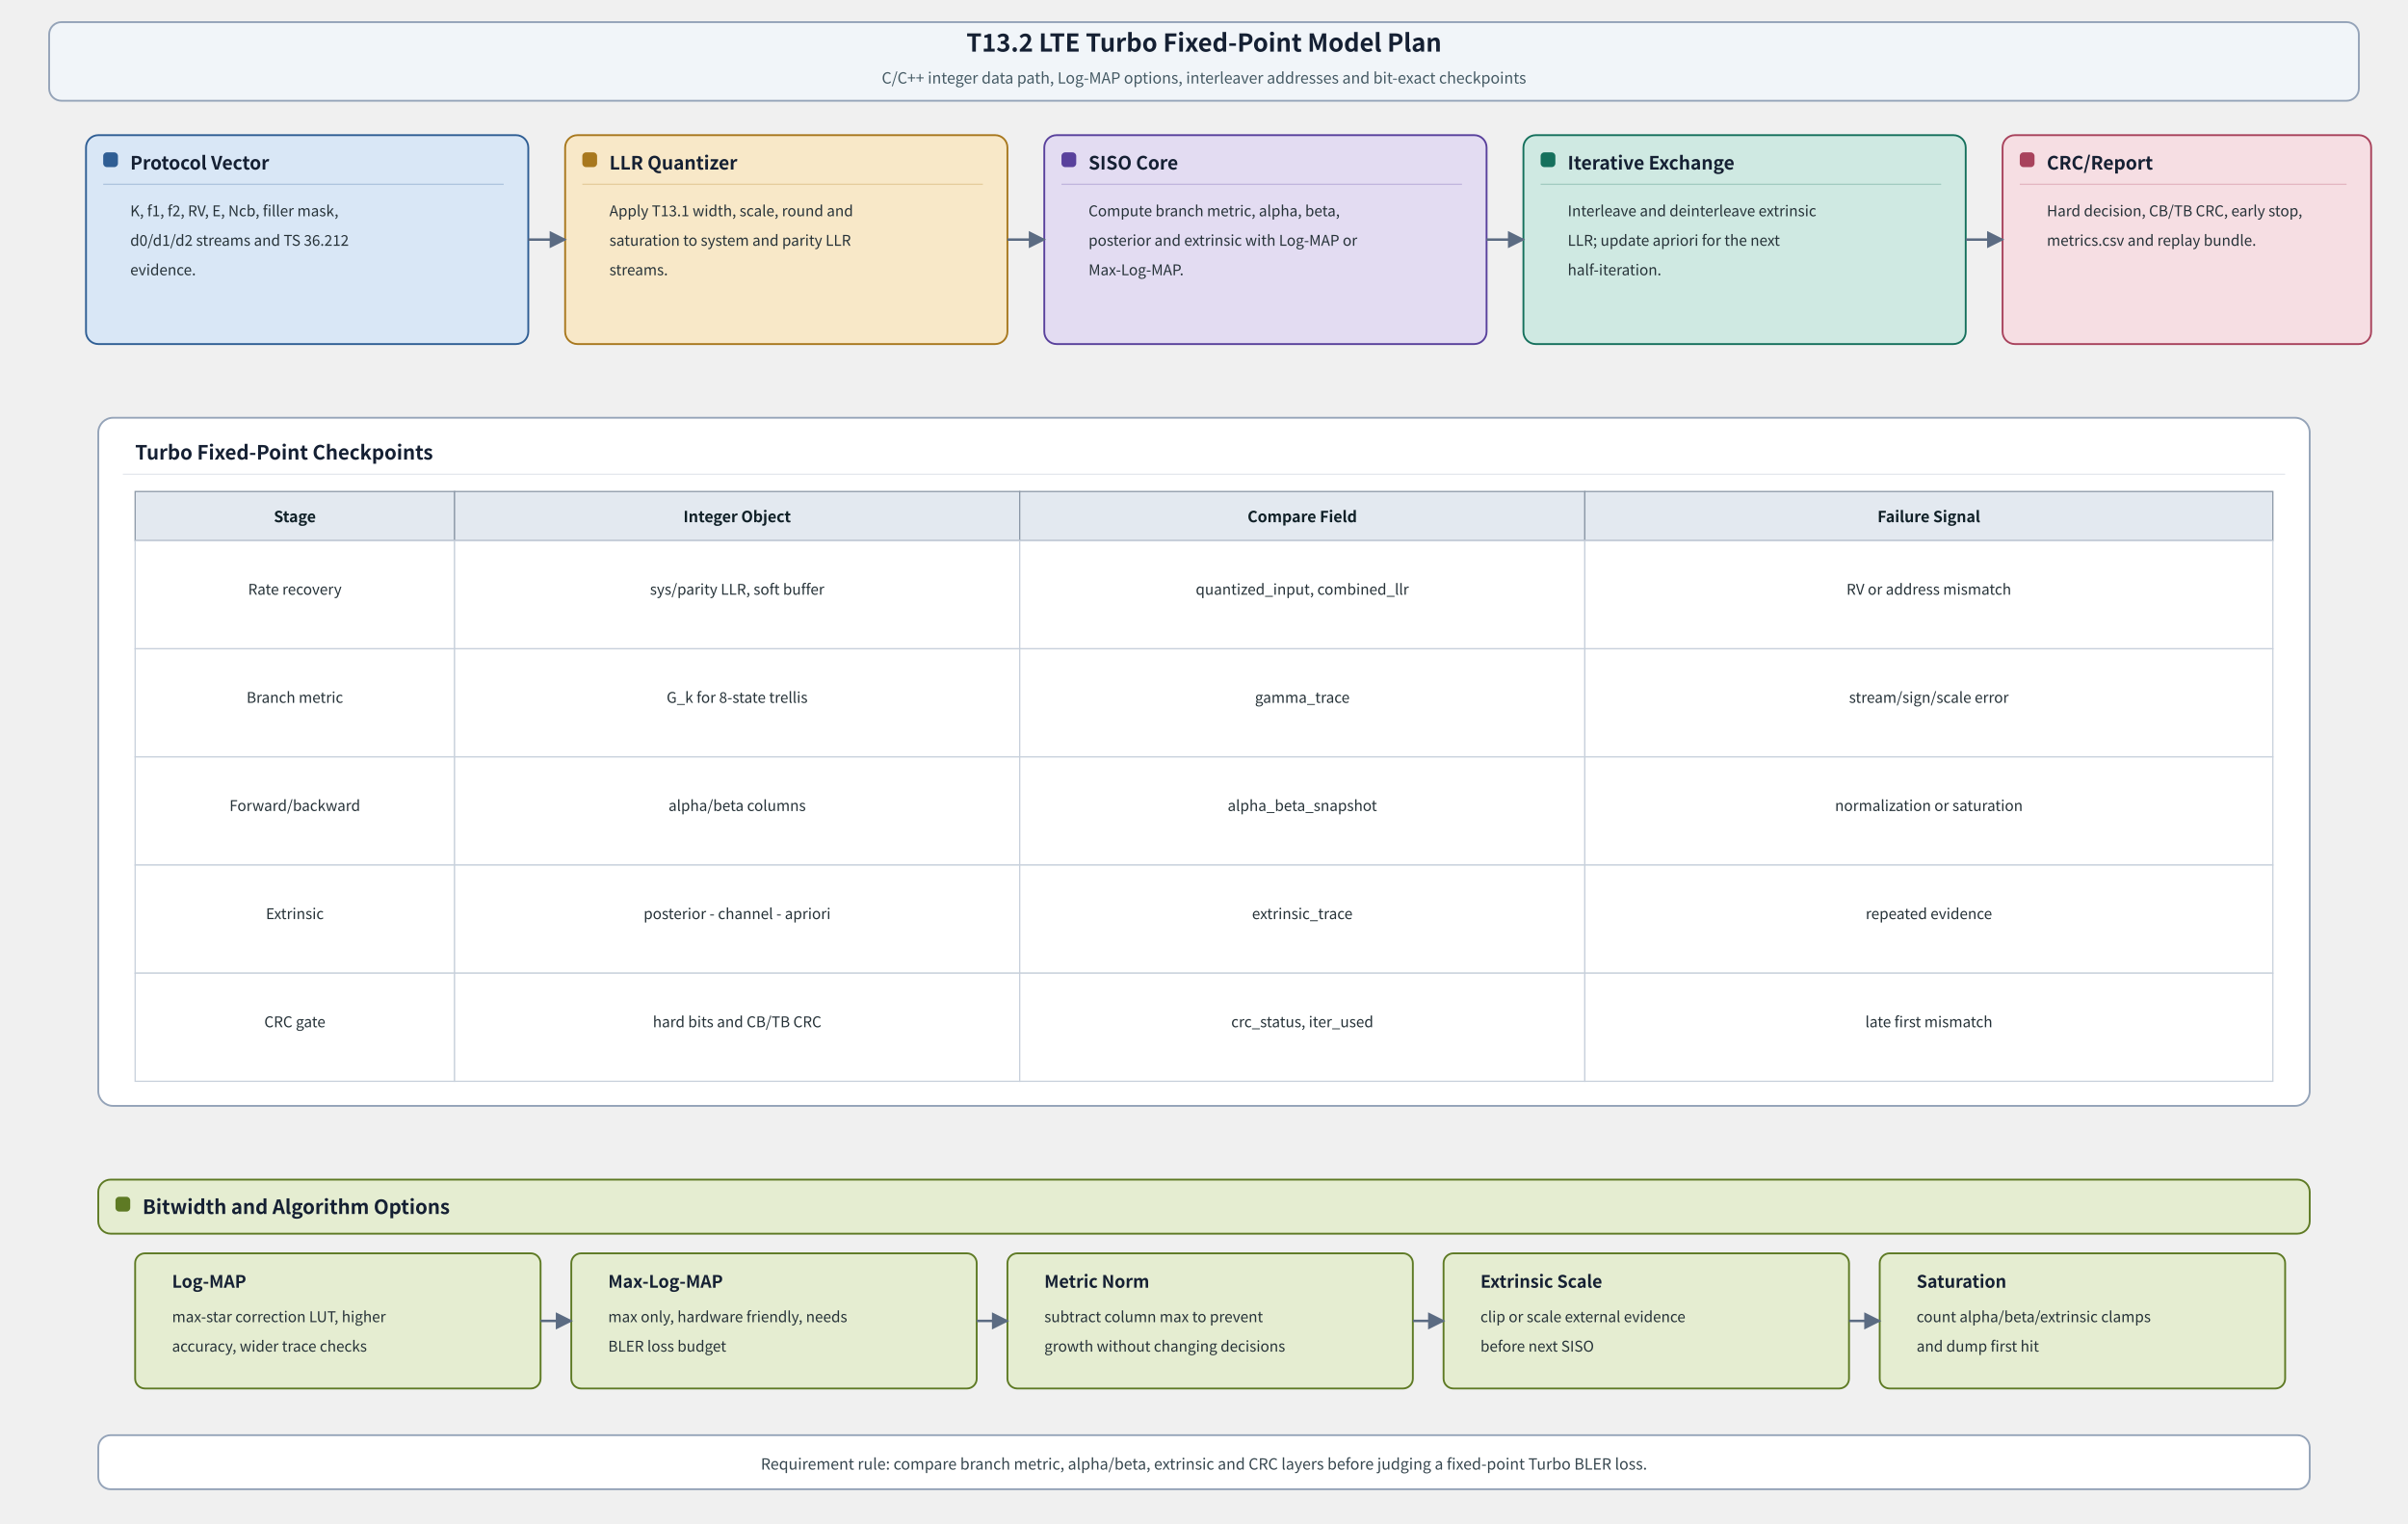
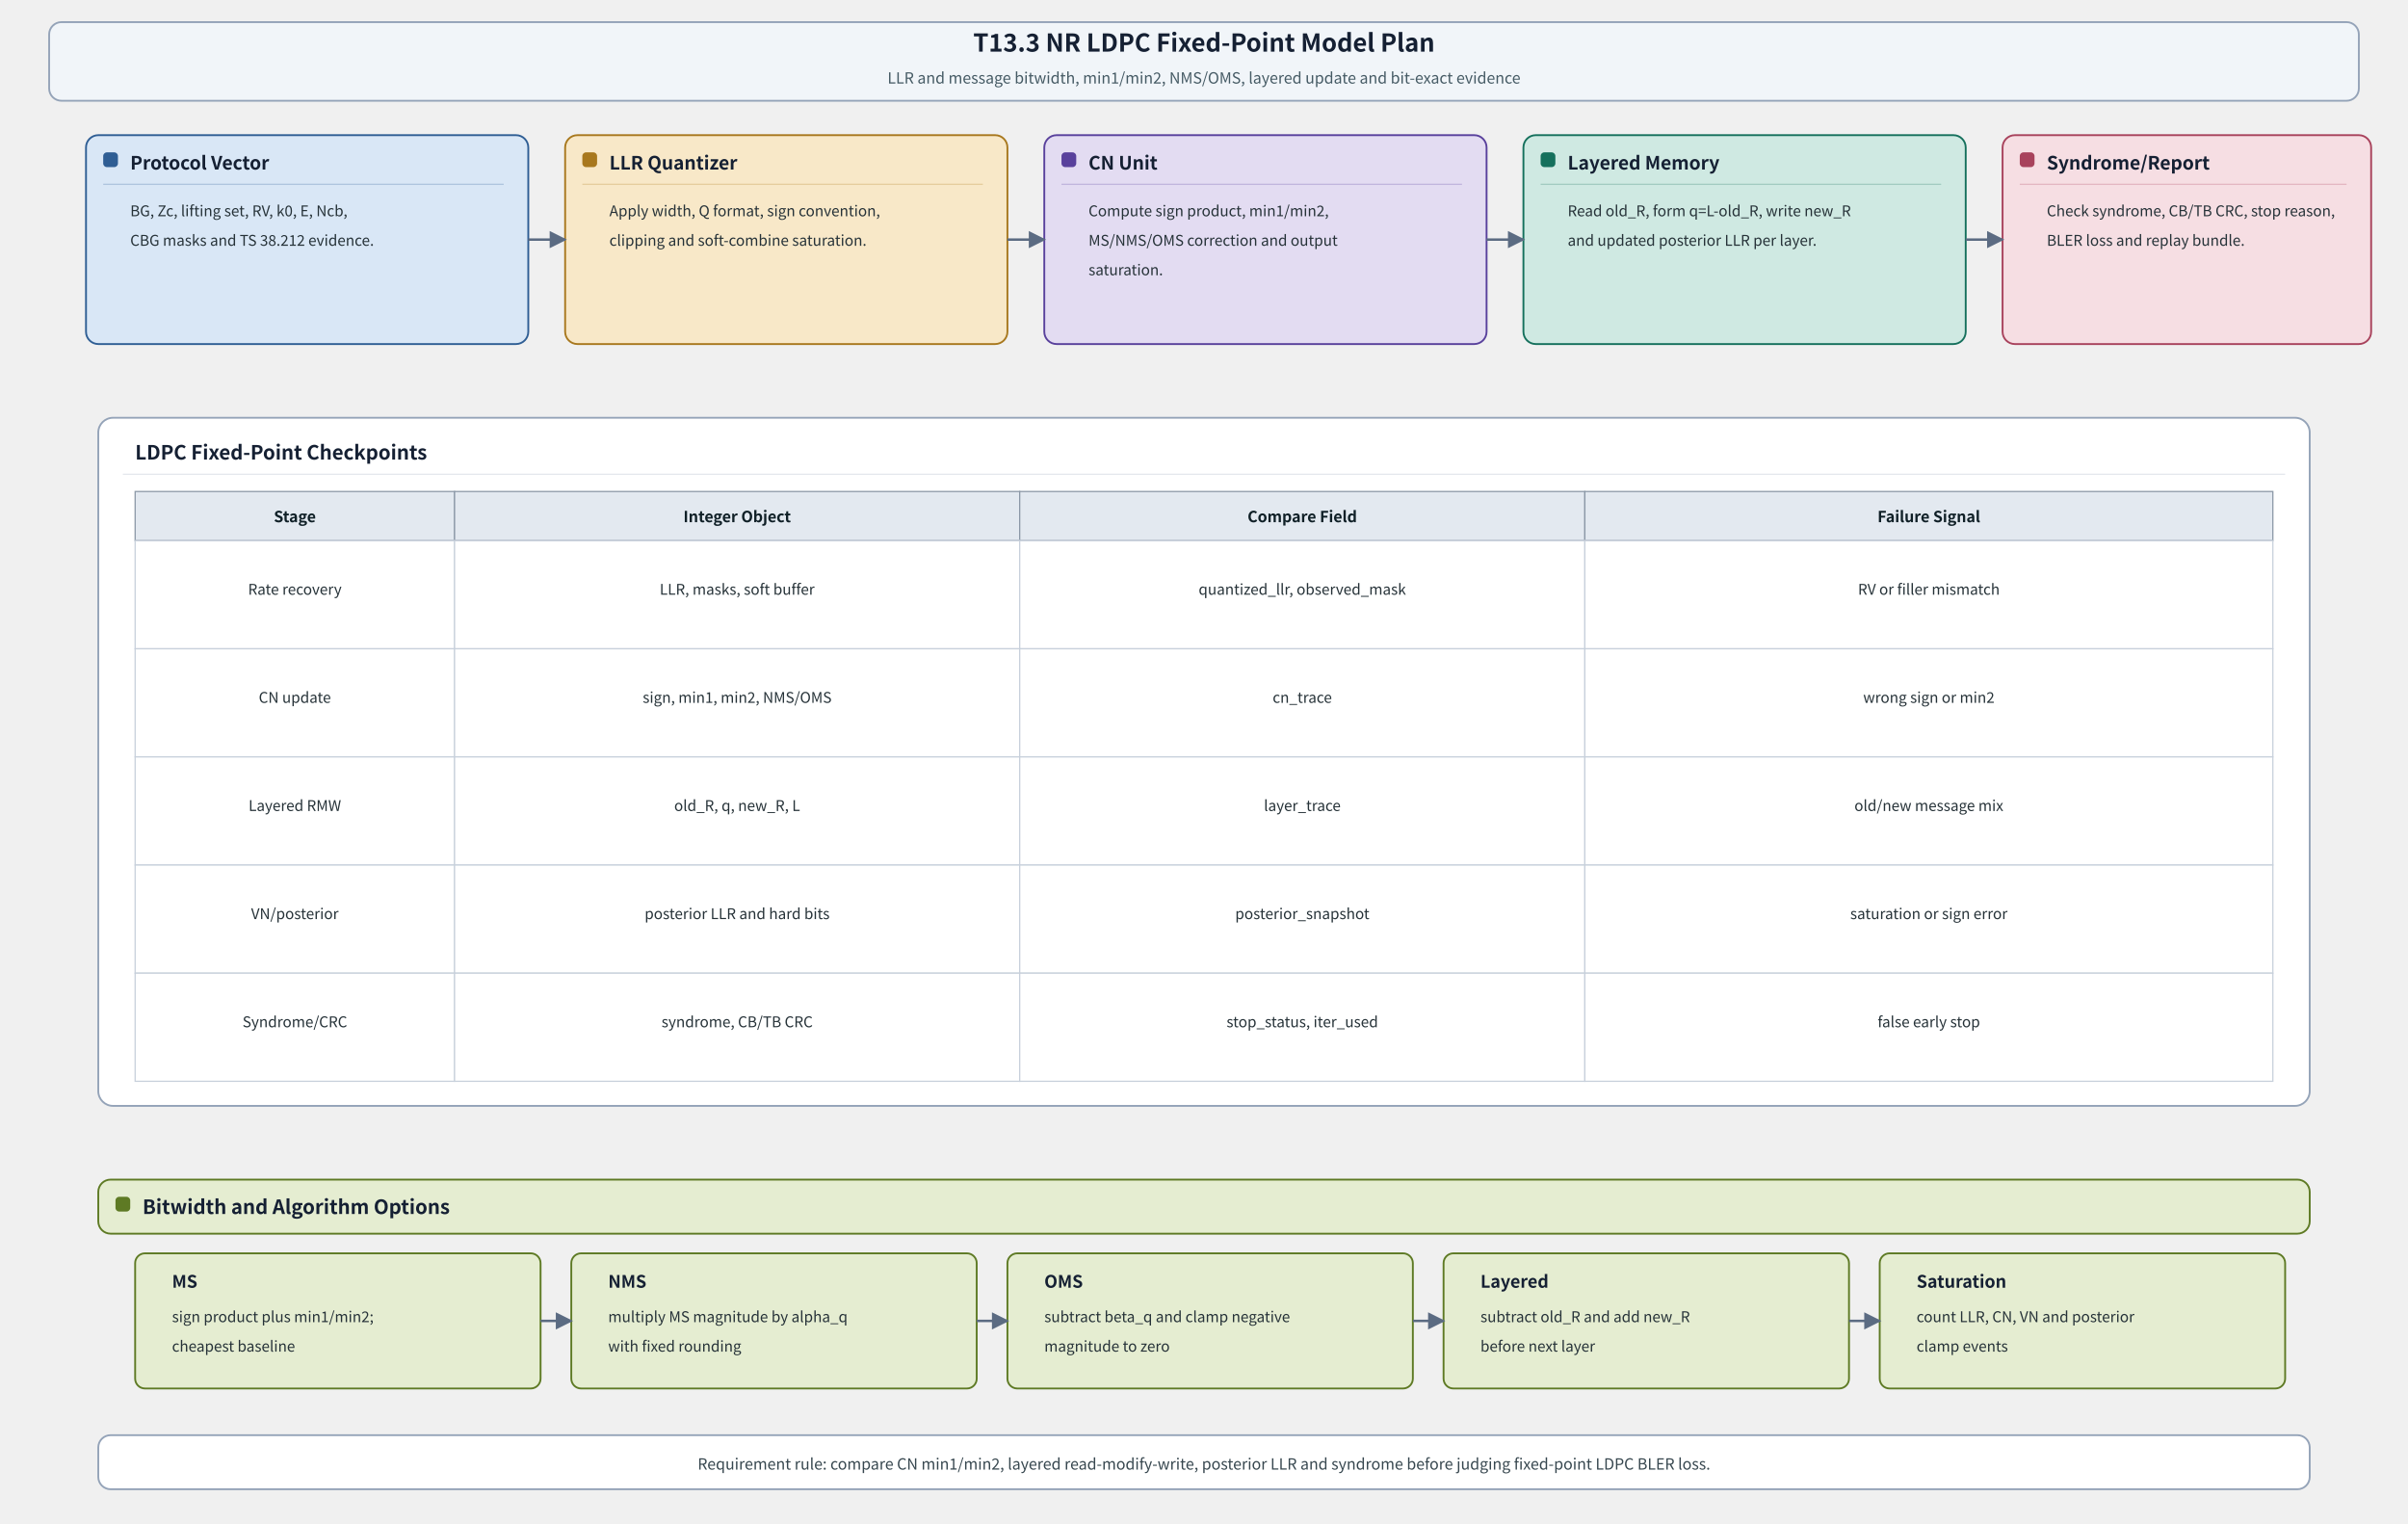
<svg xmlns="http://www.w3.org/2000/svg" width="1960" height="1240" viewBox="0 0 1960 1240" role="img" font-family="'Noto Sans CJK SC','Source Han Sans SC','PingFang SC','Microsoft YaHei',system-ui,sans-serif">
  <defs>
    <filter id="soft" x="-10%" y="-10%" width="125%" height="135%">
      <feDropShadow dx="0" dy="3" stdDeviation="4" flood-color="#334155" flood-opacity="0.14" />
    </filter>
    <marker id="arrow" viewBox="0 0 10 10" refX="9" refY="5" markerWidth="7" markerHeight="7" orient="auto-start-reverse">
      <path d="M 0 0 L 10 5 L 0 10 z" fill="#5B6B82" />
    </marker>
  </defs>
  <rect x="40" y="18" width="1880" height="64" rx="10" fill="#F1F5F9" stroke="#94A3B8" stroke-width="1.5" />
-   <text x="980" y="42" font-size="20" font-weight="700" fill="#152033" text-anchor="middle">T13.2 LTE Turbo Fixed-Point Model Plan</text>
-   <text x="980" y="68" font-size="12.5" fill="#455A64" text-anchor="middle">C/C++ integer data path, Log-MAP options, interleaver addresses and bit-exact checkpoints</text>
+   <text x="980" y="42" font-size="20" font-weight="700" fill="#152033" text-anchor="middle">T13.3 NR LDPC Fixed-Point Model Plan</text>
+   <text x="980" y="68" font-size="12.5" fill="#455A64" text-anchor="middle">LLR and message bitwidth, min1/min2, NMS/OMS, layered update and bit-exact evidence</text>
  <rect x="70" y="110" width="360" height="170" rx="10" fill="#D9E7F6" stroke="#2F5E94" stroke-width="1.5" />
  <rect x="84" y="124" width="12" height="12" rx="3" fill="#2F5E94" />
  <text x="106" y="138" font-size="15" font-weight="700" fill="#152033" text-anchor="start">Protocol Vector</text>
  <line x1="84" y1="150" x2="410" y2="150" stroke="#2F5E94" stroke-opacity="0.25" stroke-width="1" />
-   <text x="106" y="176" font-size="12" fill="#263238" text-anchor="start">K, f1, f2, RV, E, Ncb, filler mask,</text>
-   <text x="106" y="200" font-size="12" fill="#263238" text-anchor="start">d0/d1/d2 streams and TS 36.212</text>
-   <text x="106" y="224" font-size="12" fill="#263238" text-anchor="start">evidence.</text>
+   <text x="106" y="176" font-size="12" fill="#263238" text-anchor="start">BG, Zc, lifting set, RV, k0, E, Ncb,</text>
+   <text x="106" y="200" font-size="12" fill="#263238" text-anchor="start">CBG masks and TS 38.212 evidence.</text>
  <rect x="460" y="110" width="360" height="170" rx="10" fill="#F8E8C8" stroke="#A8781E" stroke-width="1.5" />
  <rect x="474" y="124" width="12" height="12" rx="3" fill="#A8781E" />
  <text x="496" y="138" font-size="15" font-weight="700" fill="#152033" text-anchor="start">LLR Quantizer</text>
  <line x1="474" y1="150" x2="800" y2="150" stroke="#A8781E" stroke-opacity="0.25" stroke-width="1" />
-   <text x="496" y="176" font-size="12" fill="#263238" text-anchor="start">Apply T13.1 width, scale, round and</text>
-   <text x="496" y="200" font-size="12" fill="#263238" text-anchor="start">saturation to system and parity LLR</text>
-   <text x="496" y="224" font-size="12" fill="#263238" text-anchor="start">streams.</text>
+   <text x="496" y="176" font-size="12" fill="#263238" text-anchor="start">Apply width, Q format, sign convention,</text>
+   <text x="496" y="200" font-size="12" fill="#263238" text-anchor="start">clipping and soft-combine saturation.</text>
  <rect x="850" y="110" width="360" height="170" rx="10" fill="#E3DCF2" stroke="#59419C" stroke-width="1.5" />
  <rect x="864" y="124" width="12" height="12" rx="3" fill="#59419C" />
-   <text x="886" y="138" font-size="15" font-weight="700" fill="#152033" text-anchor="start">SISO Core</text>
+   <text x="886" y="138" font-size="15" font-weight="700" fill="#152033" text-anchor="start">CN Unit</text>
  <line x1="864" y1="150" x2="1190" y2="150" stroke="#59419C" stroke-opacity="0.25" stroke-width="1" />
-   <text x="886" y="176" font-size="12" fill="#263238" text-anchor="start">Compute branch metric, alpha, beta,</text>
-   <text x="886" y="200" font-size="12" fill="#263238" text-anchor="start">posterior and extrinsic with Log-MAP or</text>
-   <text x="886" y="224" font-size="12" fill="#263238" text-anchor="start">Max-Log-MAP.</text>
+   <text x="886" y="176" font-size="12" fill="#263238" text-anchor="start">Compute sign product, min1/min2,</text>
+   <text x="886" y="200" font-size="12" fill="#263238" text-anchor="start">MS/NMS/OMS correction and output</text>
+   <text x="886" y="224" font-size="12" fill="#263238" text-anchor="start">saturation.</text>
  <rect x="1240" y="110" width="360" height="170" rx="10" fill="#CFE9E2" stroke="#15705C" stroke-width="1.5" />
  <rect x="1254" y="124" width="12" height="12" rx="3" fill="#15705C" />
-   <text x="1276" y="138" font-size="15" font-weight="700" fill="#152033" text-anchor="start">Iterative Exchange</text>
+   <text x="1276" y="138" font-size="15" font-weight="700" fill="#152033" text-anchor="start">Layered Memory</text>
  <line x1="1254" y1="150" x2="1580" y2="150" stroke="#15705C" stroke-opacity="0.25" stroke-width="1" />
-   <text x="1276" y="176" font-size="12" fill="#263238" text-anchor="start">Interleave and deinterleave extrinsic</text>
-   <text x="1276" y="200" font-size="12" fill="#263238" text-anchor="start">LLR; update apriori for the next</text>
-   <text x="1276" y="224" font-size="12" fill="#263238" text-anchor="start">half-iteration.</text>
+   <text x="1276" y="176" font-size="12" fill="#263238" text-anchor="start">Read old_R, form q=L-old_R, write new_R</text>
+   <text x="1276" y="200" font-size="12" fill="#263238" text-anchor="start">and updated posterior LLR per layer.</text>
  <rect x="1630" y="110" width="300" height="170" rx="10" fill="#F6DEE3" stroke="#A8425C" stroke-width="1.5" />
  <rect x="1644" y="124" width="12" height="12" rx="3" fill="#A8425C" />
-   <text x="1666" y="138" font-size="15" font-weight="700" fill="#152033" text-anchor="start">CRC/Report</text>
+   <text x="1666" y="138" font-size="15" font-weight="700" fill="#152033" text-anchor="start">Syndrome/Report</text>
  <line x1="1644" y1="150" x2="1910" y2="150" stroke="#A8425C" stroke-opacity="0.25" stroke-width="1" />
-   <text x="1666" y="176" font-size="12" fill="#263238" text-anchor="start">Hard decision, CB/TB CRC, early stop,</text>
-   <text x="1666" y="200" font-size="12" fill="#263238" text-anchor="start">metrics.csv and replay bundle.</text>
+   <text x="1666" y="176" font-size="12" fill="#263238" text-anchor="start">Check syndrome, CB/TB CRC, stop reason,</text>
+   <text x="1666" y="200" font-size="12" fill="#263238" text-anchor="start">BLER loss and replay bundle.</text>
  <rect x="80" y="340" width="1800" height="560" rx="12" fill="#FFFFFF" stroke="#94A3B8" stroke-width="1.5" />
-   <text x="110" y="374" font-size="16" font-weight="700" fill="#152033" text-anchor="start">Turbo Fixed-Point Checkpoints</text>
+   <text x="110" y="374" font-size="16" font-weight="700" fill="#152033" text-anchor="start">LDPC Fixed-Point Checkpoints</text>
  <line x1="100" y1="386" x2="1860" y2="386" stroke="#94A3B8" stroke-opacity="0.25" stroke-width="1" />
  <rect x="110" y="400" width="260" height="40" fill="#E3E9F0" stroke="#8A97A6" stroke-width="1" />
  <text x="240" y="425" font-size="12.5" font-weight="700" fill="#102027" text-anchor="middle">Stage</text>
  <rect x="370" y="400" width="460" height="40" fill="#E3E9F0" stroke="#8A97A6" stroke-width="1" />
  <text x="600" y="425" font-size="12.5" font-weight="700" fill="#102027" text-anchor="middle">Integer Object</text>
  <rect x="830" y="400" width="460" height="40" fill="#E3E9F0" stroke="#8A97A6" stroke-width="1" />
  <text x="1060" y="425" font-size="12.5" font-weight="700" fill="#102027" text-anchor="middle">Compare Field</text>
  <rect x="1290" y="400" width="560" height="40" fill="#E3E9F0" stroke="#8A97A6" stroke-width="1" />
  <text x="1570" y="425" font-size="12.5" font-weight="700" fill="#102027" text-anchor="middle">Failure Signal</text>
  <rect x="110" y="440" width="260" height="88" fill="#FFFFFF" stroke="#C7D0DB" stroke-width="1" />
  <text x="240" y="484" font-size="12" fill="#263238" text-anchor="middle">Rate recovery</text>
  <rect x="370" y="440" width="460" height="88" fill="#FFFFFF" stroke="#C7D0DB" stroke-width="1" />
-   <text x="600" y="484" font-size="12" fill="#263238" text-anchor="middle">sys/parity LLR, soft buffer</text>
+   <text x="600" y="484" font-size="12" fill="#263238" text-anchor="middle">LLR, masks, soft buffer</text>
  <rect x="830" y="440" width="460" height="88" fill="#FFFFFF" stroke="#C7D0DB" stroke-width="1" />
-   <text x="1060" y="484" font-size="12" fill="#263238" text-anchor="middle">quantized_input, combined_llr</text>
+   <text x="1060" y="484" font-size="12" fill="#263238" text-anchor="middle">quantized_llr, observed_mask</text>
  <rect x="1290" y="440" width="560" height="88" fill="#FFFFFF" stroke="#C7D0DB" stroke-width="1" />
-   <text x="1570" y="484" font-size="12" fill="#263238" text-anchor="middle">RV or address mismatch</text>
+   <text x="1570" y="484" font-size="12" fill="#263238" text-anchor="middle">RV or filler mismatch</text>
  <rect x="110" y="528" width="260" height="88" fill="#FFFFFF" stroke="#C7D0DB" stroke-width="1" />
-   <text x="240" y="572" font-size="12" fill="#263238" text-anchor="middle">Branch metric</text>
+   <text x="240" y="572" font-size="12" fill="#263238" text-anchor="middle">CN update</text>
  <rect x="370" y="528" width="460" height="88" fill="#FFFFFF" stroke="#C7D0DB" stroke-width="1" />
-   <text x="600" y="572" font-size="12" fill="#263238" text-anchor="middle">G_k for 8-state trellis</text>
+   <text x="600" y="572" font-size="12" fill="#263238" text-anchor="middle">sign, min1, min2, NMS/OMS</text>
  <rect x="830" y="528" width="460" height="88" fill="#FFFFFF" stroke="#C7D0DB" stroke-width="1" />
-   <text x="1060" y="572" font-size="12" fill="#263238" text-anchor="middle">gamma_trace</text>
+   <text x="1060" y="572" font-size="12" fill="#263238" text-anchor="middle">cn_trace</text>
  <rect x="1290" y="528" width="560" height="88" fill="#FFFFFF" stroke="#C7D0DB" stroke-width="1" />
-   <text x="1570" y="572" font-size="12" fill="#263238" text-anchor="middle">stream/sign/scale error</text>
+   <text x="1570" y="572" font-size="12" fill="#263238" text-anchor="middle">wrong sign or min2</text>
  <rect x="110" y="616" width="260" height="88" fill="#FFFFFF" stroke="#C7D0DB" stroke-width="1" />
-   <text x="240" y="660" font-size="12" fill="#263238" text-anchor="middle">Forward/backward</text>
+   <text x="240" y="660" font-size="12" fill="#263238" text-anchor="middle">Layered RMW</text>
  <rect x="370" y="616" width="460" height="88" fill="#FFFFFF" stroke="#C7D0DB" stroke-width="1" />
-   <text x="600" y="660" font-size="12" fill="#263238" text-anchor="middle">alpha/beta columns</text>
+   <text x="600" y="660" font-size="12" fill="#263238" text-anchor="middle">old_R, q, new_R, L</text>
  <rect x="830" y="616" width="460" height="88" fill="#FFFFFF" stroke="#C7D0DB" stroke-width="1" />
-   <text x="1060" y="660" font-size="12" fill="#263238" text-anchor="middle">alpha_beta_snapshot</text>
+   <text x="1060" y="660" font-size="12" fill="#263238" text-anchor="middle">layer_trace</text>
  <rect x="1290" y="616" width="560" height="88" fill="#FFFFFF" stroke="#C7D0DB" stroke-width="1" />
-   <text x="1570" y="660" font-size="12" fill="#263238" text-anchor="middle">normalization or saturation</text>
+   <text x="1570" y="660" font-size="12" fill="#263238" text-anchor="middle">old/new message mix</text>
  <rect x="110" y="704" width="260" height="88" fill="#FFFFFF" stroke="#C7D0DB" stroke-width="1" />
-   <text x="240" y="748" font-size="12" fill="#263238" text-anchor="middle">Extrinsic</text>
+   <text x="240" y="748" font-size="12" fill="#263238" text-anchor="middle">VN/posterior</text>
  <rect x="370" y="704" width="460" height="88" fill="#FFFFFF" stroke="#C7D0DB" stroke-width="1" />
-   <text x="600" y="748" font-size="12" fill="#263238" text-anchor="middle">posterior - channel - apriori</text>
+   <text x="600" y="748" font-size="12" fill="#263238" text-anchor="middle">posterior LLR and hard bits</text>
  <rect x="830" y="704" width="460" height="88" fill="#FFFFFF" stroke="#C7D0DB" stroke-width="1" />
-   <text x="1060" y="748" font-size="12" fill="#263238" text-anchor="middle">extrinsic_trace</text>
+   <text x="1060" y="748" font-size="12" fill="#263238" text-anchor="middle">posterior_snapshot</text>
  <rect x="1290" y="704" width="560" height="88" fill="#FFFFFF" stroke="#C7D0DB" stroke-width="1" />
-   <text x="1570" y="748" font-size="12" fill="#263238" text-anchor="middle">repeated evidence</text>
+   <text x="1570" y="748" font-size="12" fill="#263238" text-anchor="middle">saturation or sign error</text>
  <rect x="110" y="792" width="260" height="88" fill="#FFFFFF" stroke="#C7D0DB" stroke-width="1" />
-   <text x="240" y="836" font-size="12" fill="#263238" text-anchor="middle">CRC gate</text>
+   <text x="240" y="836" font-size="12" fill="#263238" text-anchor="middle">Syndrome/CRC</text>
  <rect x="370" y="792" width="460" height="88" fill="#FFFFFF" stroke="#C7D0DB" stroke-width="1" />
-   <text x="600" y="836" font-size="12" fill="#263238" text-anchor="middle">hard bits and CB/TB CRC</text>
+   <text x="600" y="836" font-size="12" fill="#263238" text-anchor="middle">syndrome, CB/TB CRC</text>
  <rect x="830" y="792" width="460" height="88" fill="#FFFFFF" stroke="#C7D0DB" stroke-width="1" />
-   <text x="1060" y="836" font-size="12" fill="#263238" text-anchor="middle">crc_status, iter_used</text>
+   <text x="1060" y="836" font-size="12" fill="#263238" text-anchor="middle">stop_status, iter_used</text>
  <rect x="1290" y="792" width="560" height="88" fill="#FFFFFF" stroke="#C7D0DB" stroke-width="1" />
-   <text x="1570" y="836" font-size="12" fill="#263238" text-anchor="middle">late first mismatch</text>
+   <text x="1570" y="836" font-size="12" fill="#263238" text-anchor="middle">false early stop</text>
  <rect x="80" y="960" width="1800" height="44" rx="10" fill="#E5EDD1" stroke="#5E7A24" stroke-width="1.5" />
  <rect x="94" y="974" width="12" height="12" rx="3" fill="#5E7A24" />
  <text x="116" y="988" font-size="16" font-weight="700" fill="#152033" text-anchor="start">Bitwidth and Algorithm Options</text>
  <g fill="#263238">
    <rect x="110" y="1020" width="330" height="110" rx="8" fill="#E5EDD1" stroke="#5E7A24" stroke-width="1.5" />
-     <text x="140" y="1048" font-size="14" font-weight="700" fill="#152033" text-anchor="start">Log-MAP</text>
-     <text x="140" y="1076" font-size="12" text-anchor="start">max-star correction LUT, higher</text>
-     <text x="140" y="1100" font-size="12" text-anchor="start">accuracy, wider trace checks</text>
+     <text x="140" y="1048" font-size="14" font-weight="700" fill="#152033" text-anchor="start">MS</text>
+     <text x="140" y="1076" font-size="12" text-anchor="start">sign product plus min1/min2;</text>
+     <text x="140" y="1100" font-size="12" text-anchor="start">cheapest baseline</text>
    <rect x="465" y="1020" width="330" height="110" rx="8" fill="#E5EDD1" stroke="#5E7A24" stroke-width="1.5" />
-     <text x="495" y="1048" font-size="14" font-weight="700" fill="#152033" text-anchor="start">Max-Log-MAP</text>
-     <text x="495" y="1076" font-size="12" text-anchor="start">max only, hardware friendly, needs</text>
-     <text x="495" y="1100" font-size="12" text-anchor="start">BLER loss budget</text>
+     <text x="495" y="1048" font-size="14" font-weight="700" fill="#152033" text-anchor="start">NMS</text>
+     <text x="495" y="1076" font-size="12" text-anchor="start">multiply MS magnitude by alpha_q</text>
+     <text x="495" y="1100" font-size="12" text-anchor="start">with fixed rounding</text>
    <rect x="820" y="1020" width="330" height="110" rx="8" fill="#E5EDD1" stroke="#5E7A24" stroke-width="1.5" />
-     <text x="850" y="1048" font-size="14" font-weight="700" fill="#152033" text-anchor="start">Metric Norm</text>
-     <text x="850" y="1076" font-size="12" text-anchor="start">subtract column max to prevent</text>
-     <text x="850" y="1100" font-size="12" text-anchor="start">growth without changing decisions</text>
+     <text x="850" y="1048" font-size="14" font-weight="700" fill="#152033" text-anchor="start">OMS</text>
+     <text x="850" y="1076" font-size="12" text-anchor="start">subtract beta_q and clamp negative</text>
+     <text x="850" y="1100" font-size="12" text-anchor="start">magnitude to zero</text>
    <rect x="1175" y="1020" width="330" height="110" rx="8" fill="#E5EDD1" stroke="#5E7A24" stroke-width="1.5" />
-     <text x="1205" y="1048" font-size="14" font-weight="700" fill="#152033" text-anchor="start">Extrinsic Scale</text>
-     <text x="1205" y="1076" font-size="12" text-anchor="start">clip or scale external evidence</text>
-     <text x="1205" y="1100" font-size="12" text-anchor="start">before next SISO</text>
+     <text x="1205" y="1048" font-size="14" font-weight="700" fill="#152033" text-anchor="start">Layered</text>
+     <text x="1205" y="1076" font-size="12" text-anchor="start">subtract old_R and add new_R</text>
+     <text x="1205" y="1100" font-size="12" text-anchor="start">before next layer</text>
    <rect x="1530" y="1020" width="330" height="110" rx="8" fill="#E5EDD1" stroke="#5E7A24" stroke-width="1.5" />
    <text x="1560" y="1048" font-size="14" font-weight="700" fill="#152033" text-anchor="start">Saturation</text>
-     <text x="1560" y="1076" font-size="12" text-anchor="start">count alpha/beta/extrinsic clamps</text>
-     <text x="1560" y="1100" font-size="12" text-anchor="start">and dump first hit</text>
+     <text x="1560" y="1076" font-size="12" text-anchor="start">count LLR, CN, VN and posterior</text>
+     <text x="1560" y="1100" font-size="12" text-anchor="start">clamp events</text>
  </g>
  <rect x="80" y="1168" width="1800" height="44" rx="10" fill="#FFFFFF" stroke="#94A3B8" stroke-width="1.5" />
-   <text x="980" y="1196" font-size="12.5" fill="#37474F" text-anchor="middle">Requirement rule: compare branch metric, alpha/beta, extrinsic and CRC layers before judging a fixed-point Turbo BLER loss.</text>
+   <text x="980" y="1196" font-size="12.5" fill="#37474F" text-anchor="middle">Requirement rule: compare CN min1/min2, layered read-modify-write, posterior LLR and syndrome before judging fixed-point LDPC BLER loss.</text>
  <g stroke="#5B6B82" stroke-width="2" fill="none">
    <path d="M 430 195 L 460 195" marker-end="url(#arrow)" />
    <path d="M 820 195 L 850 195" marker-end="url(#arrow)" />
    <path d="M 1210 195 L 1240 195" marker-end="url(#arrow)" />
    <path d="M 1600 195 L 1630 195" marker-end="url(#arrow)" />
    <path d="M 440 1075 L 465 1075" marker-end="url(#arrow)" />
    <path d="M 795 1075 L 820 1075" marker-end="url(#arrow)" />
    <path d="M 1150 1075 L 1175 1075" marker-end="url(#arrow)" />
    <path d="M 1505 1075 L 1530 1075" marker-end="url(#arrow)" />
  </g>
</svg>
